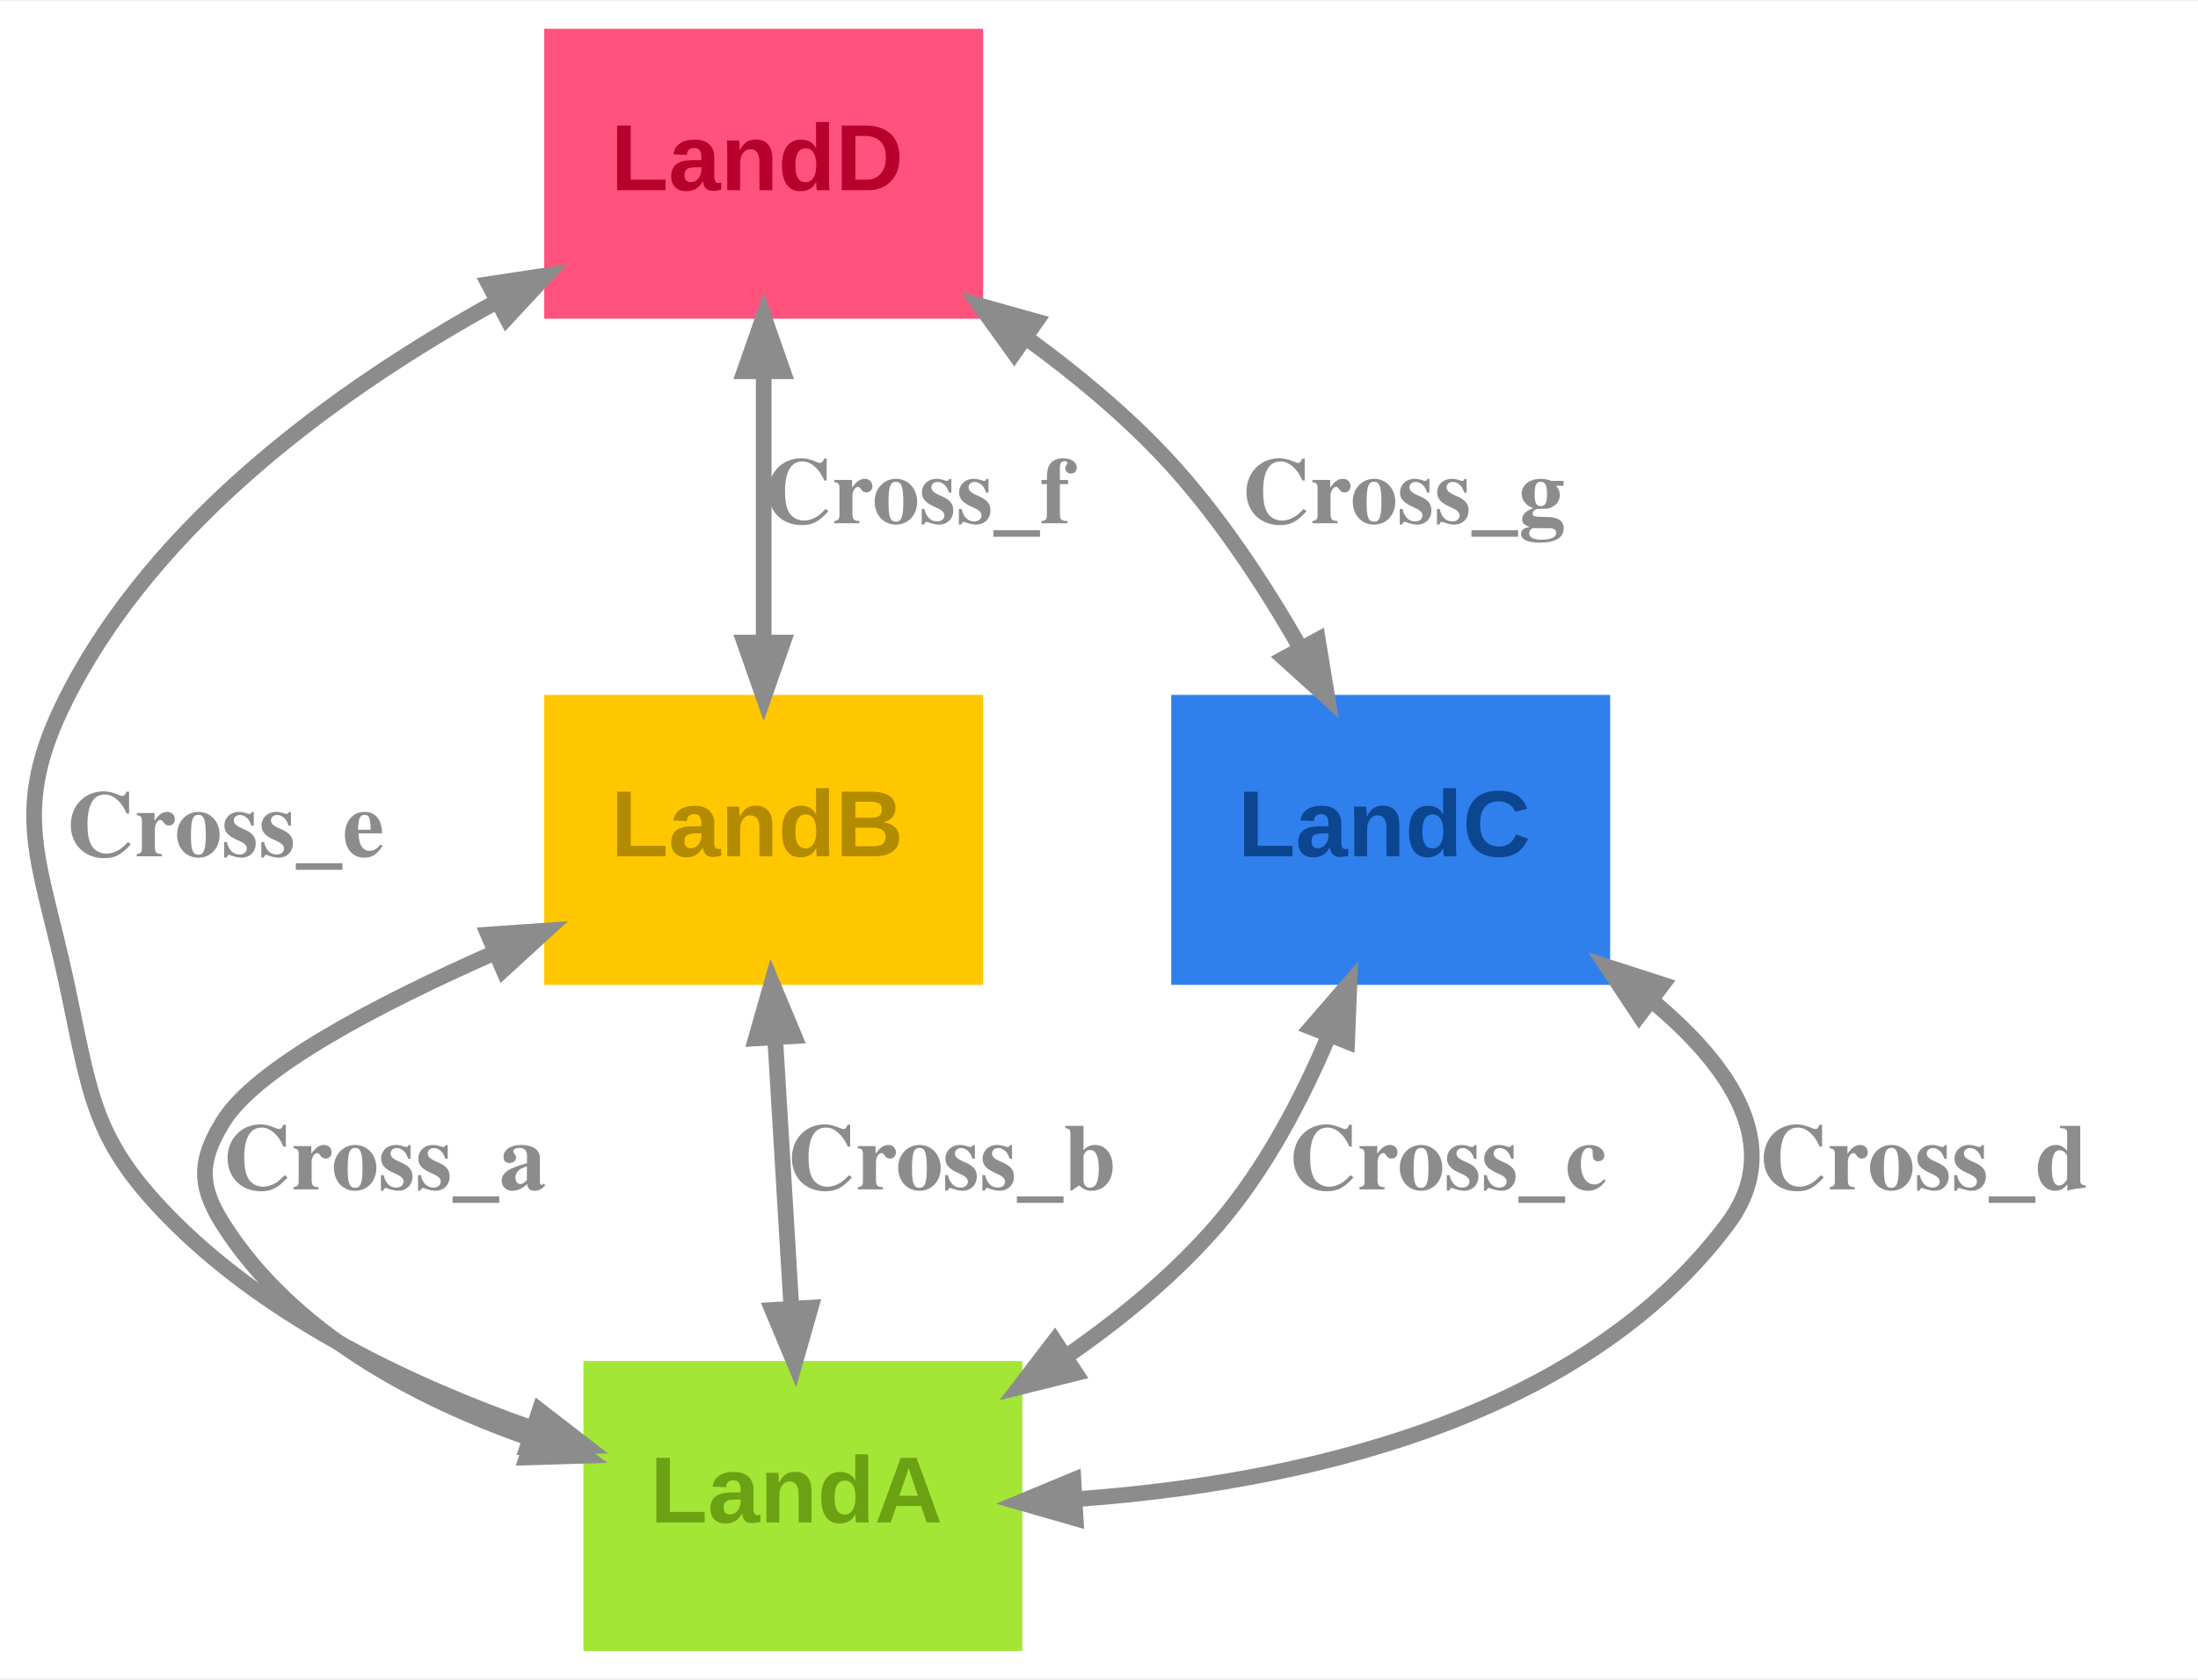
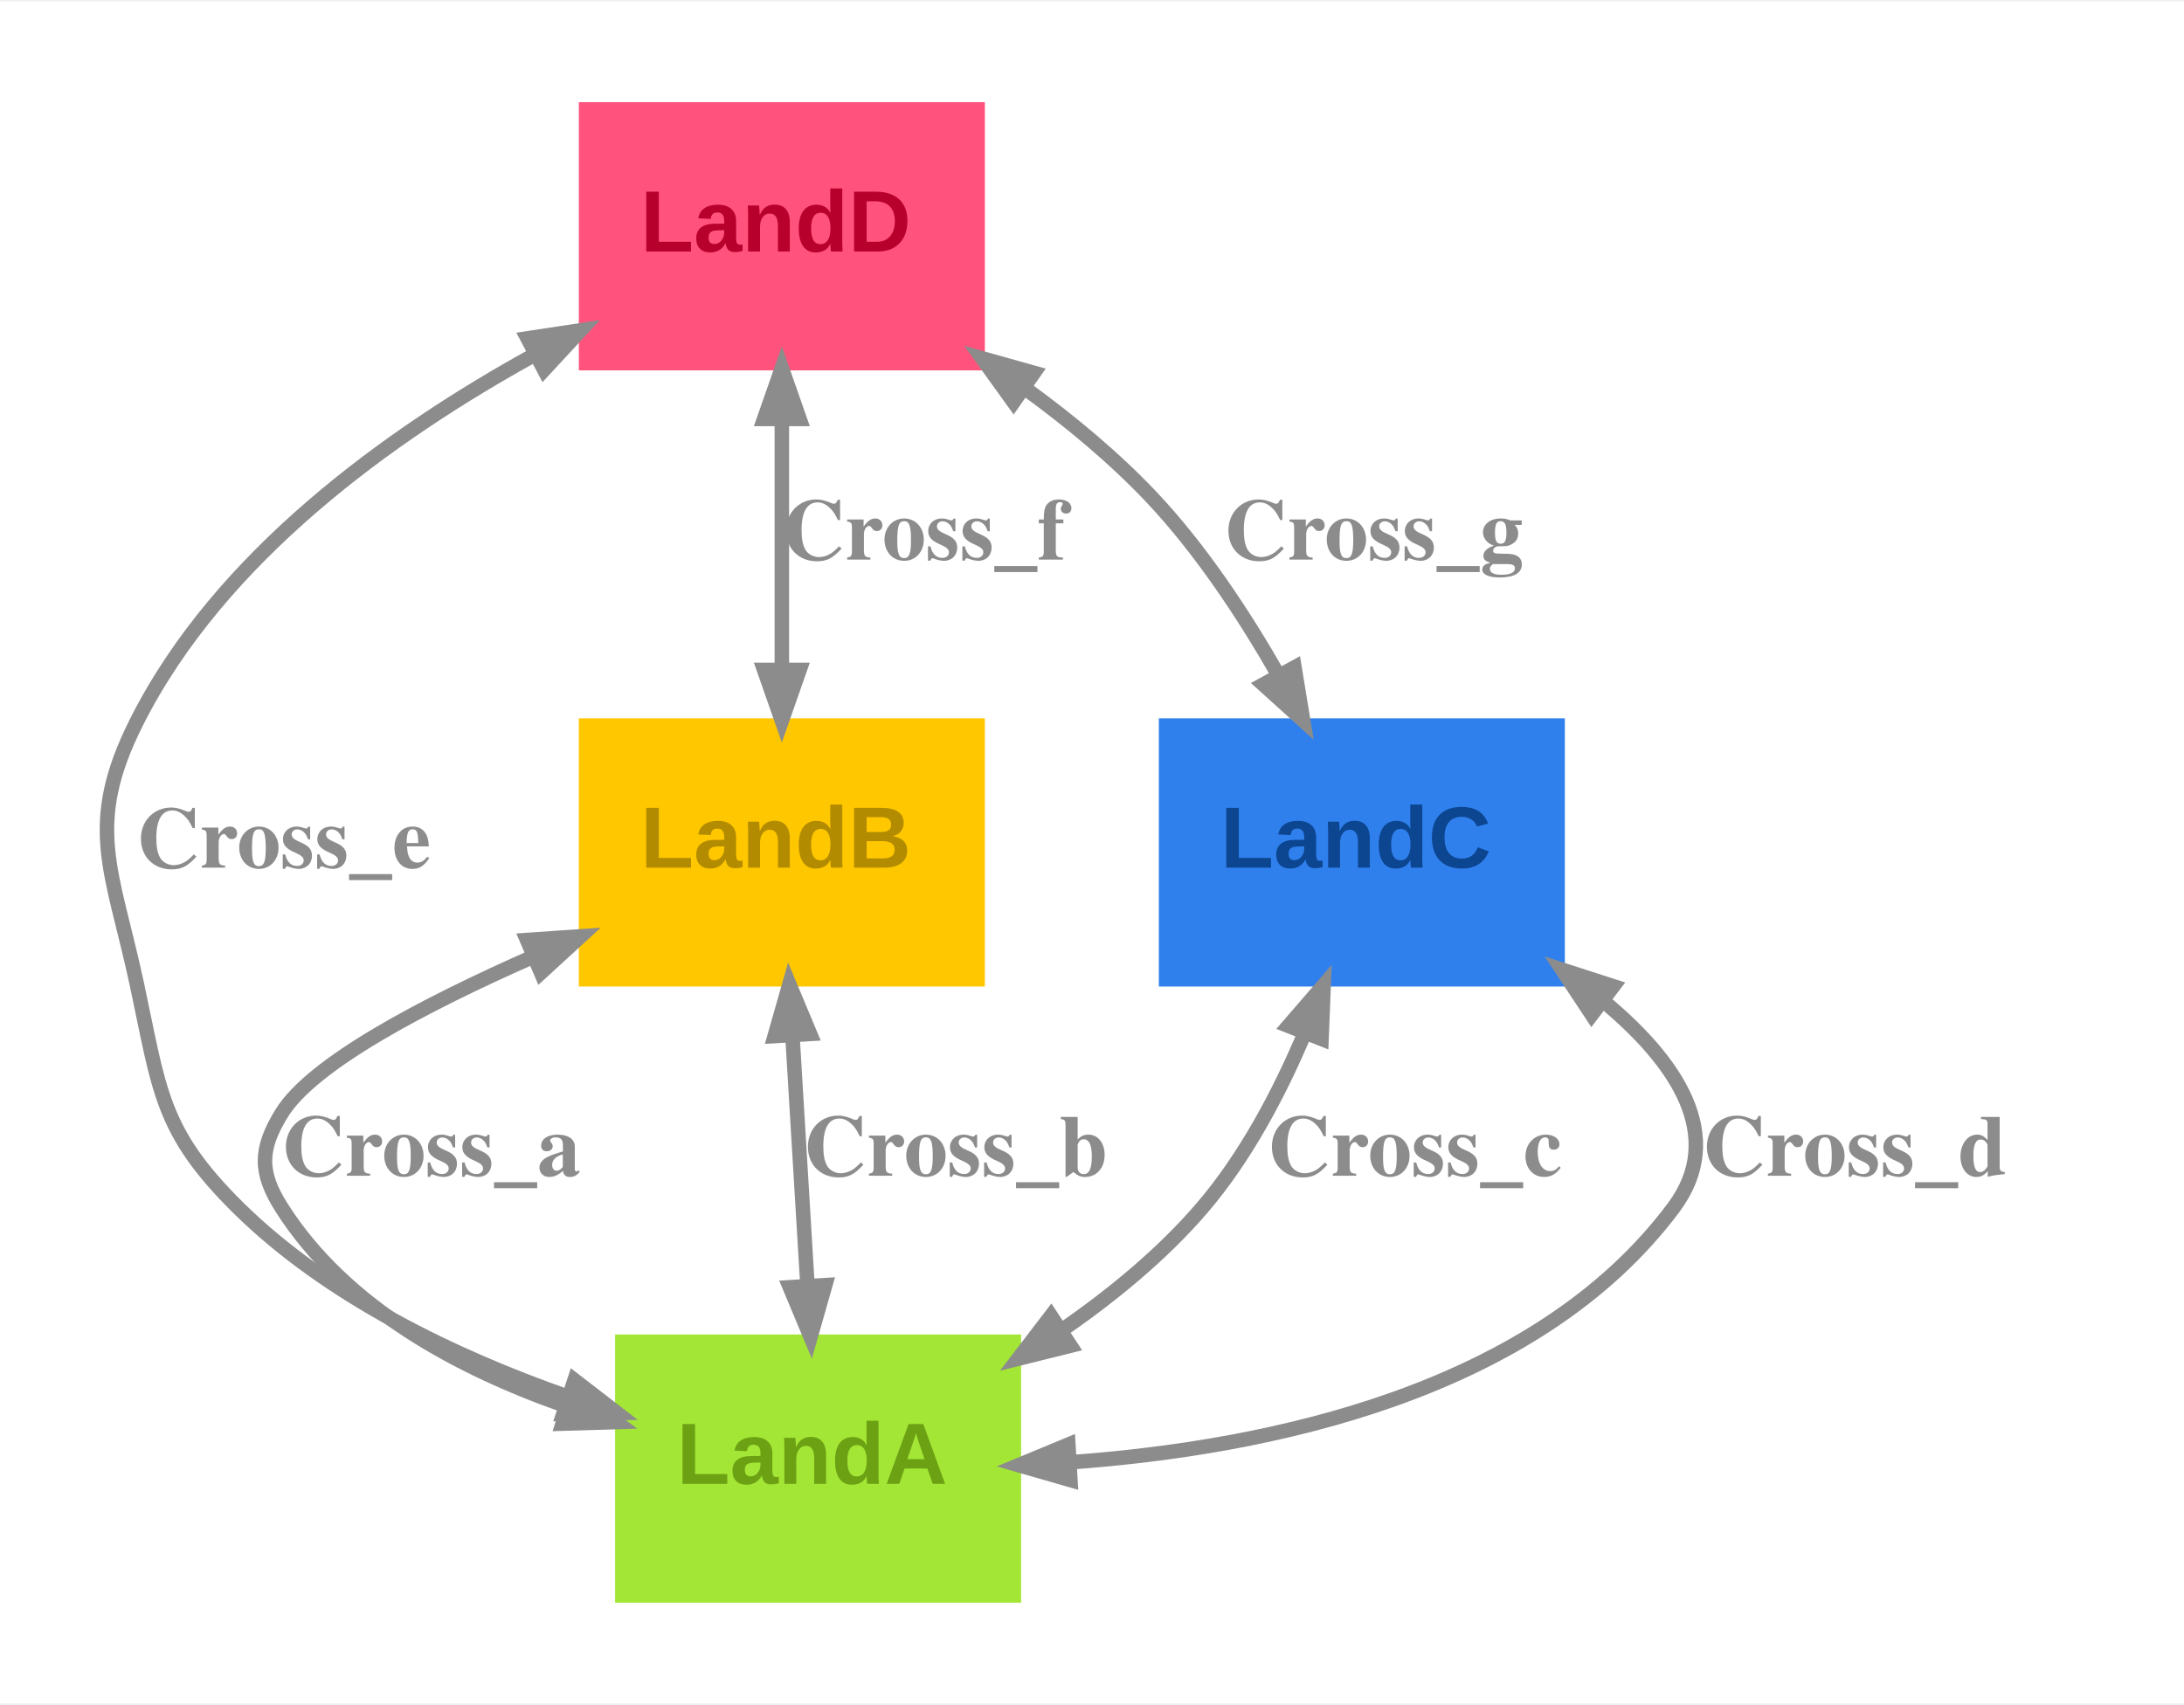
- <svg xmlns="http://www.w3.org/2000/svg" width="280pt" height="214pt" viewBox="0.00 0.00 280.44 214.00">
-   <g id="graph0" class="graph" transform="scale(1 1) rotate(0) translate(4 210)">
-     <polygon fill="#ffffff" stroke="transparent" points="-4,4 -4,-210 276.44,-210 276.44,4 -4,4" />
+ <svg xmlns="http://www.w3.org/2000/svg" width="301pt" height="235pt" viewBox="0.00 0.00 301.24 234.80">
+   <g id="graph0" class="graph" transform="scale(1 1) rotate(0) translate(14.4 220.4)">
+     <polygon fill="#ffffff" stroke="transparent" points="-14.4,14.4 -14.4,-220.4 286.84,-220.4 286.84,14.4 -14.4,14.4" />
    <g id="node1" class="node">
      <polygon fill="#a3e635" stroke="#a3e635" points="125.94,-36 70.94,-36 70.94,0 125.94,0 125.94,-36" />
      <text text-anchor="start" x="78.94" y="-15.9" font-family="Arial" font-weight="bold" font-size="12.00" fill="#6ca114">LandA</text>
    </g>
    <g id="node2" class="node">
      <polygon fill="#ffc700" stroke="#ffc700" points="120.94,-121 65.94,-121 65.94,-85 120.94,-85 120.94,-121" />
      <text text-anchor="start" x="73.94" y="-100.9" font-family="Arial" font-weight="bold" font-size="12.00" fill="#b38b00">LandB</text>
    </g>
    <g id="edge1" class="edge">
      <path fill="none" stroke="#8c8c8c" stroke-width="2" d="M59.23,-88.66C44.05,-81.97 28.65,-73.86 24.44,-67 21.42,-62.08 21.35,-58.88 24.44,-54 33.21,-40.15 49.1,-31.68 63.91,-26.55" />
      <polygon fill="#8c8c8c" stroke="#8c8c8c" stroke-width="2" points="58.29,-90.92 65.69,-91.43 60.22,-86.42 58.29,-90.92" />
      <polygon fill="#8c8c8c" stroke="#8c8c8c" stroke-width="2" points="64.68,-28.87 70.61,-24.42 63.2,-24.2 64.68,-28.87" />
      <text text-anchor="start" x="24.44" y="-58.4" font-family="Times,serif" font-weight="bold" font-size="12.00" fill="#8c8c8c">Cross_a</text>
    </g>
    <g id="edge2" class="edge">
      <path fill="none" stroke="#8c8c8c" stroke-width="2" d="M94.9,-77.74C95.55,-66.91 96.32,-54.17 96.97,-43.33" />
      <polygon fill="#8c8c8c" stroke="#8c8c8c" stroke-width="2" points="92.45,-77.67 94.48,-84.8 97.34,-77.96 92.45,-77.67" />
      <polygon fill="#8c8c8c" stroke="#8c8c8c" stroke-width="2" points="99.43,-43.31 97.4,-36.18 94.54,-43.02 99.43,-43.31" />
      <text text-anchor="start" x="96.44" y="-58.4" font-family="Times,serif" font-weight="bold" font-size="12.00" fill="#8c8c8c">Cross_b</text>
    </g>
    <g id="node3" class="node">
      <polygon fill="#2f80ed" stroke="#2f80ed" points="200.94,-121 145.94,-121 145.94,-85 200.94,-85 200.94,-121" />
      <text text-anchor="start" x="153.94" y="-100.9" font-family="Arial" font-weight="bold" font-size="12.00" fill="#0c4590">LandC</text>
    </g>
    <g id="edge3" class="edge">
      <path fill="none" stroke="#8c8c8c" stroke-width="2" d="M165.53,-78.01C162.07,-69.81 157.4,-60.96 151.44,-54 145.95,-47.59 139,-41.88 131.96,-37.03" />
      <polygon fill="#8c8c8c" stroke="#8c8c8c" stroke-width="2" points="163.32,-79.07 168.17,-84.68 167.88,-77.27 163.32,-79.07" />
      <polygon fill="#8c8c8c" stroke="#8c8c8c" stroke-width="2" points="133.25,-34.95 126.05,-33.16 130.56,-39.05 133.25,-34.95" />
      <text text-anchor="start" x="160.44" y="-58.4" font-family="Times,serif" font-weight="bold" font-size="12.00" fill="#8c8c8c">Cross_c</text>
    </g>
    <g id="edge4" class="edge">
      <path fill="none" stroke="#8c8c8c" stroke-width="2" d="M206.67,-82.56C216.92,-74.08 223.79,-63.85 216.44,-54 197.43,-28.54 160.69,-20.84 133.23,-18.87" />
      <polygon fill="#8c8c8c" stroke="#8c8c8c" stroke-width="2" points="205.15,-80.63 201.06,-86.82 208.12,-84.54 205.15,-80.63" />
      <polygon fill="#8c8c8c" stroke="#8c8c8c" stroke-width="2" points="133.24,-16.42 126.11,-18.47 132.96,-21.31 133.24,-16.42" />
      <text text-anchor="start" x="220.44" y="-58.4" font-family="Times,serif" font-weight="bold" font-size="12.00" fill="#8c8c8c">Cross_d</text>
    </g>
    <g id="node4" class="node">
      <polygon fill="#ff527c" stroke="#ff527c" points="120.94,-206 65.94,-206 65.94,-170 120.94,-170 120.94,-206" />
      <text text-anchor="start" x="73.94" y="-185.9" font-family="Arial" font-weight="bold" font-size="12.00" fill="#b8002c">LandD</text>
    </g>
    <g id="edge5" class="edge">
      <path fill="none" stroke="#8c8c8c" stroke-width="2" d="M59.35,-171.67C39.39,-160.68 15.91,-143.79 4.44,-121 -2.76,-106.71 1.07,-100.64 4.44,-85 7.62,-70.22 7.69,-64.63 18.44,-54 30.88,-41.71 48.34,-33.39 63.79,-27.96" />
      <polygon fill="#8c8c8c" stroke="#8c8c8c" stroke-width="2" points="58.36,-173.92 65.69,-175.03 60.65,-169.59 58.36,-173.92" />
      <polygon fill="#8c8c8c" stroke="#8c8c8c" stroke-width="2" points="64.84,-30.19 70.71,-25.66 63.3,-25.54 64.84,-30.19" />
      <text text-anchor="start" x="4.44" y="-100.9" font-family="Times,serif" font-weight="bold" font-size="12.00" fill="#8c8c8c">Cross_e</text>
    </g>
    <g id="edge6" class="edge">
      <path fill="none" stroke="#8c8c8c" stroke-width="2" d="M93.44,-162.74C93.44,-151.91 93.44,-139.17 93.44,-128.33" />
      <polygon fill="#8c8c8c" stroke="#8c8c8c" stroke-width="2" points="90.99,-162.8 93.44,-169.8 95.89,-162.8 90.99,-162.8" />
      <polygon fill="#8c8c8c" stroke="#8c8c8c" stroke-width="2" points="95.89,-128.18 93.44,-121.18 90.99,-128.18 95.89,-128.18" />
      <text text-anchor="start" x="93.44" y="-143.4" font-family="Times,serif" font-weight="bold" font-size="12.00" fill="#8c8c8c">Cross_f</text>
    </g>
    <g id="edge7" class="edge">
      <path fill="none" stroke="#8c8c8c" stroke-width="2" d="M127.18,-166.88C133.3,-162.42 139.35,-157.39 144.44,-152 151.25,-144.78 157.24,-135.69 161.98,-127.37" />
      <polygon fill="#8c8c8c" stroke="#8c8c8c" stroke-width="2" points="125.4,-165.14 121.07,-171.16 128.21,-169.16 125.4,-165.14" />
      <polygon fill="#8c8c8c" stroke="#8c8c8c" stroke-width="2" points="164.15,-128.52 165.35,-121.2 159.85,-126.17 164.15,-128.52" />
      <text text-anchor="start" x="154.44" y="-143.4" font-family="Times,serif" font-weight="bold" font-size="12.00" fill="#8c8c8c">Cross_g</text>
    </g>
  </g>
</svg>
